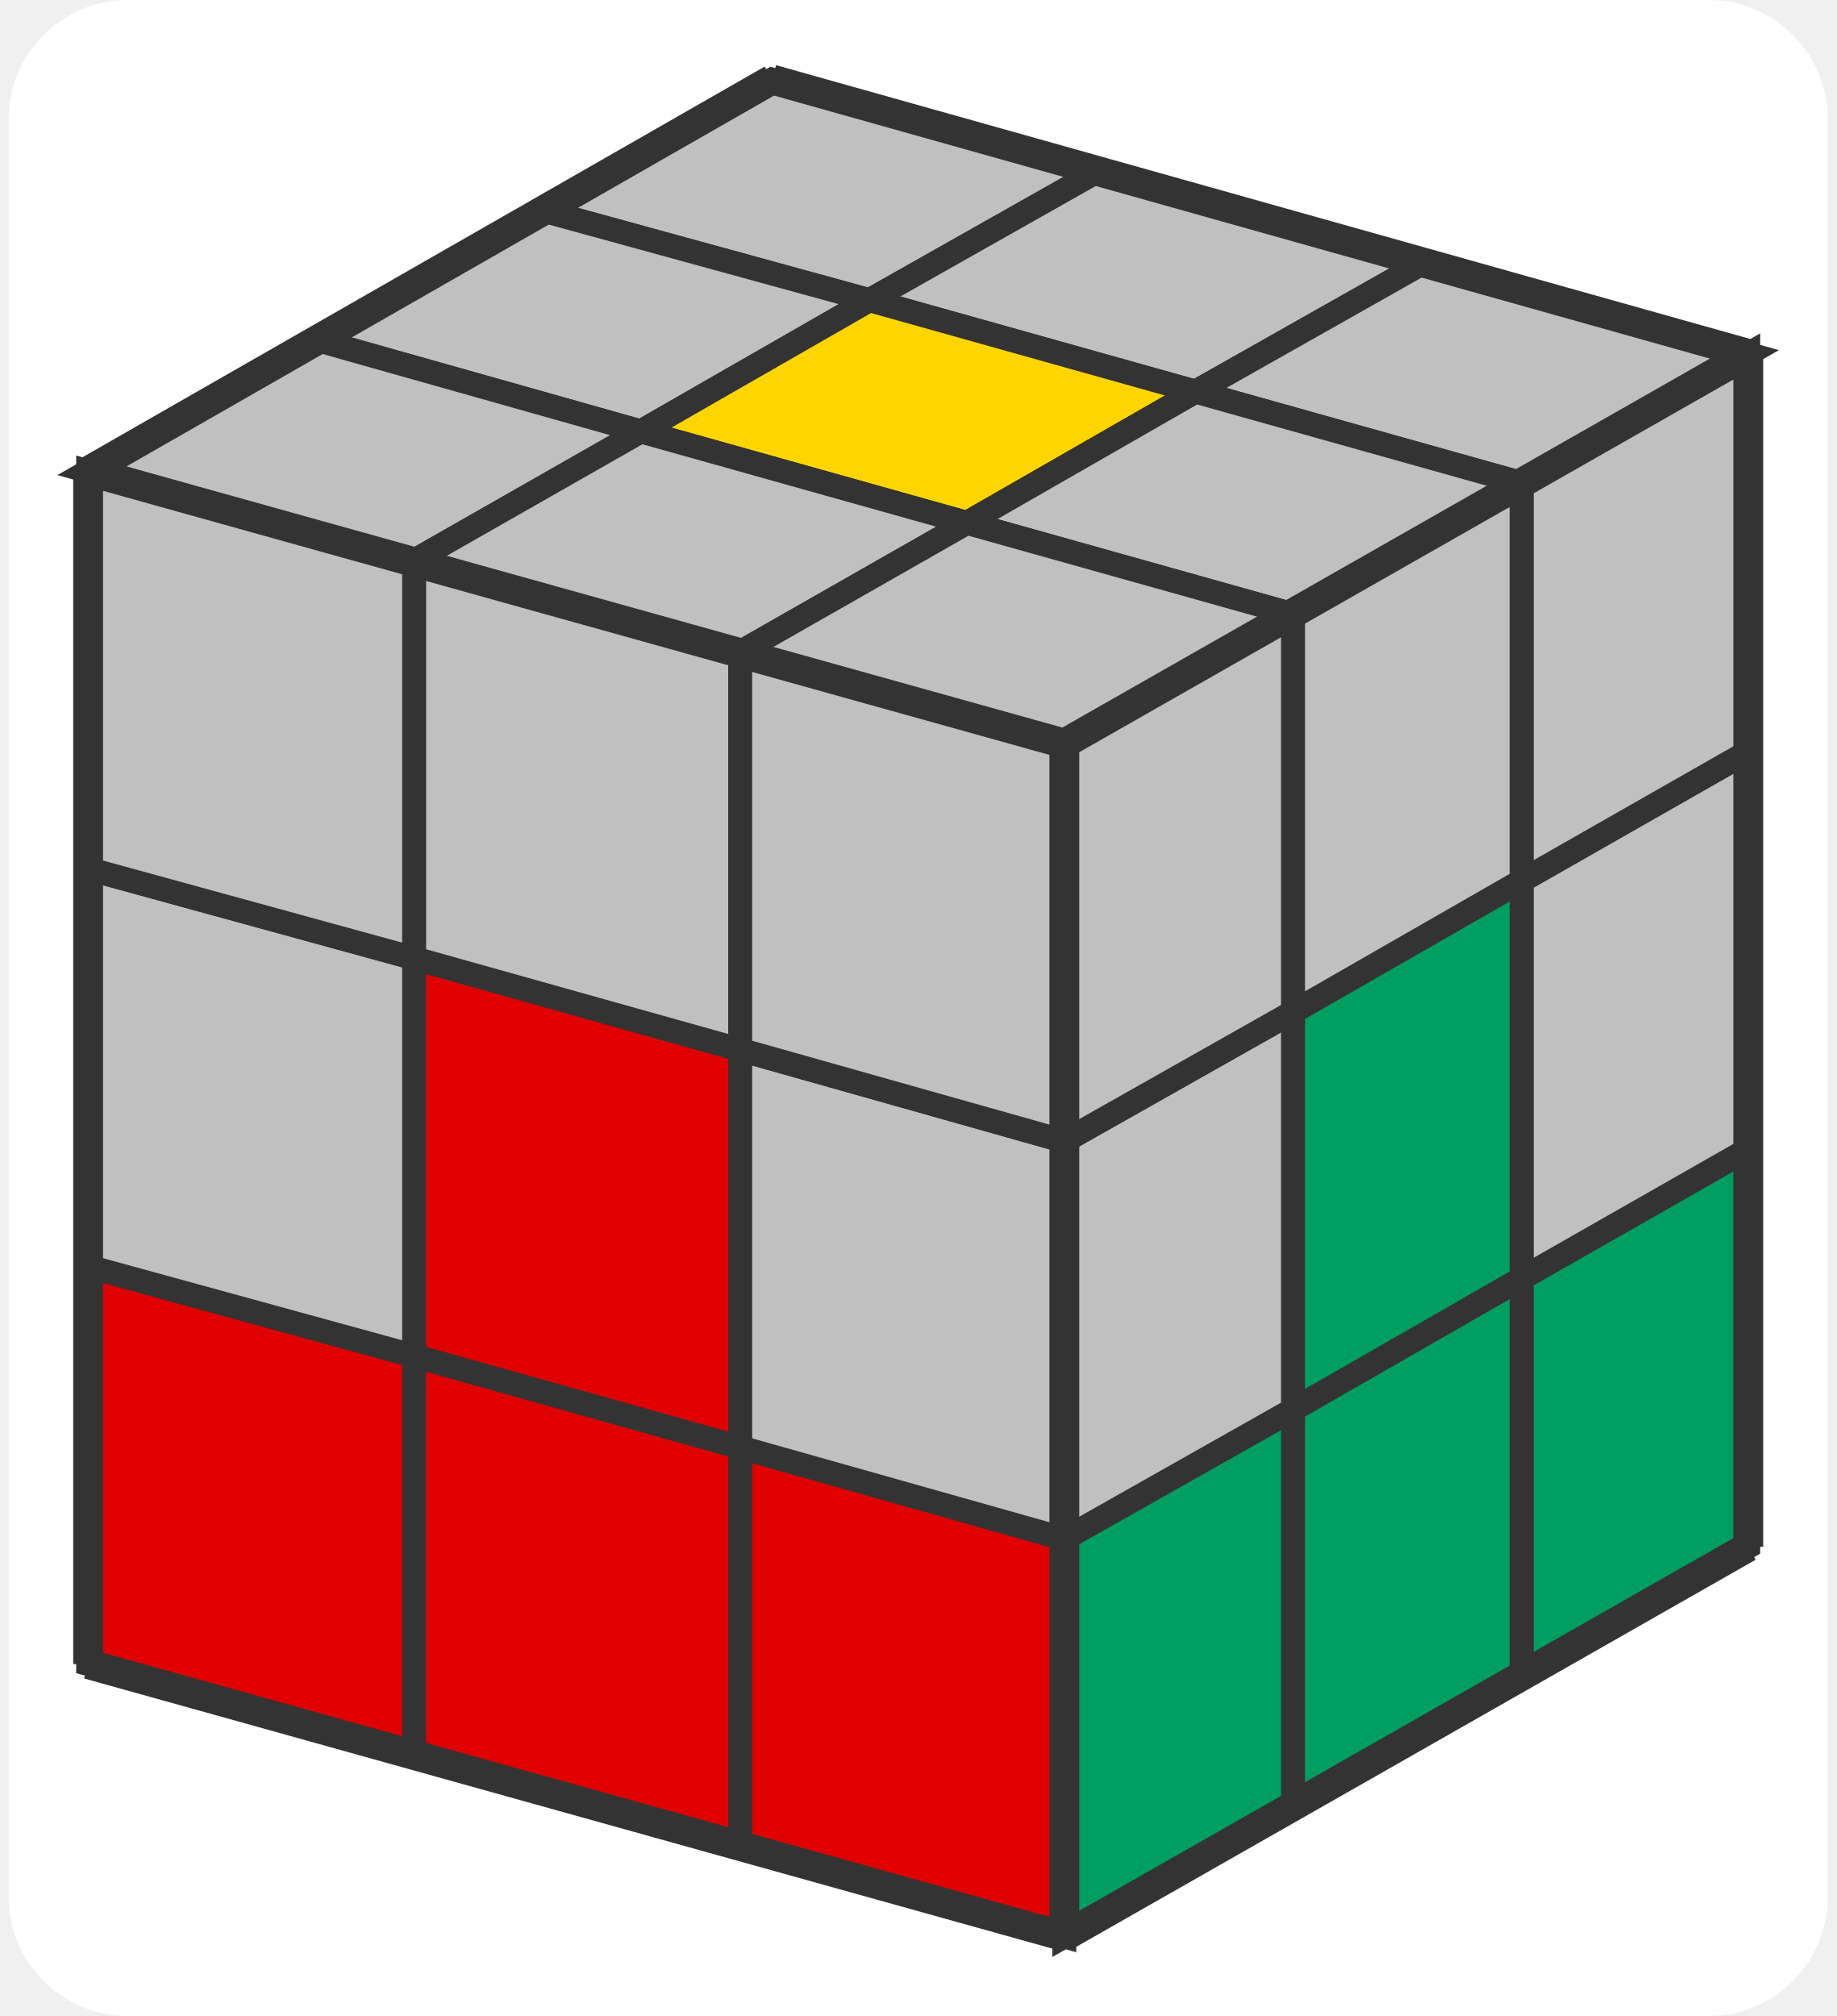
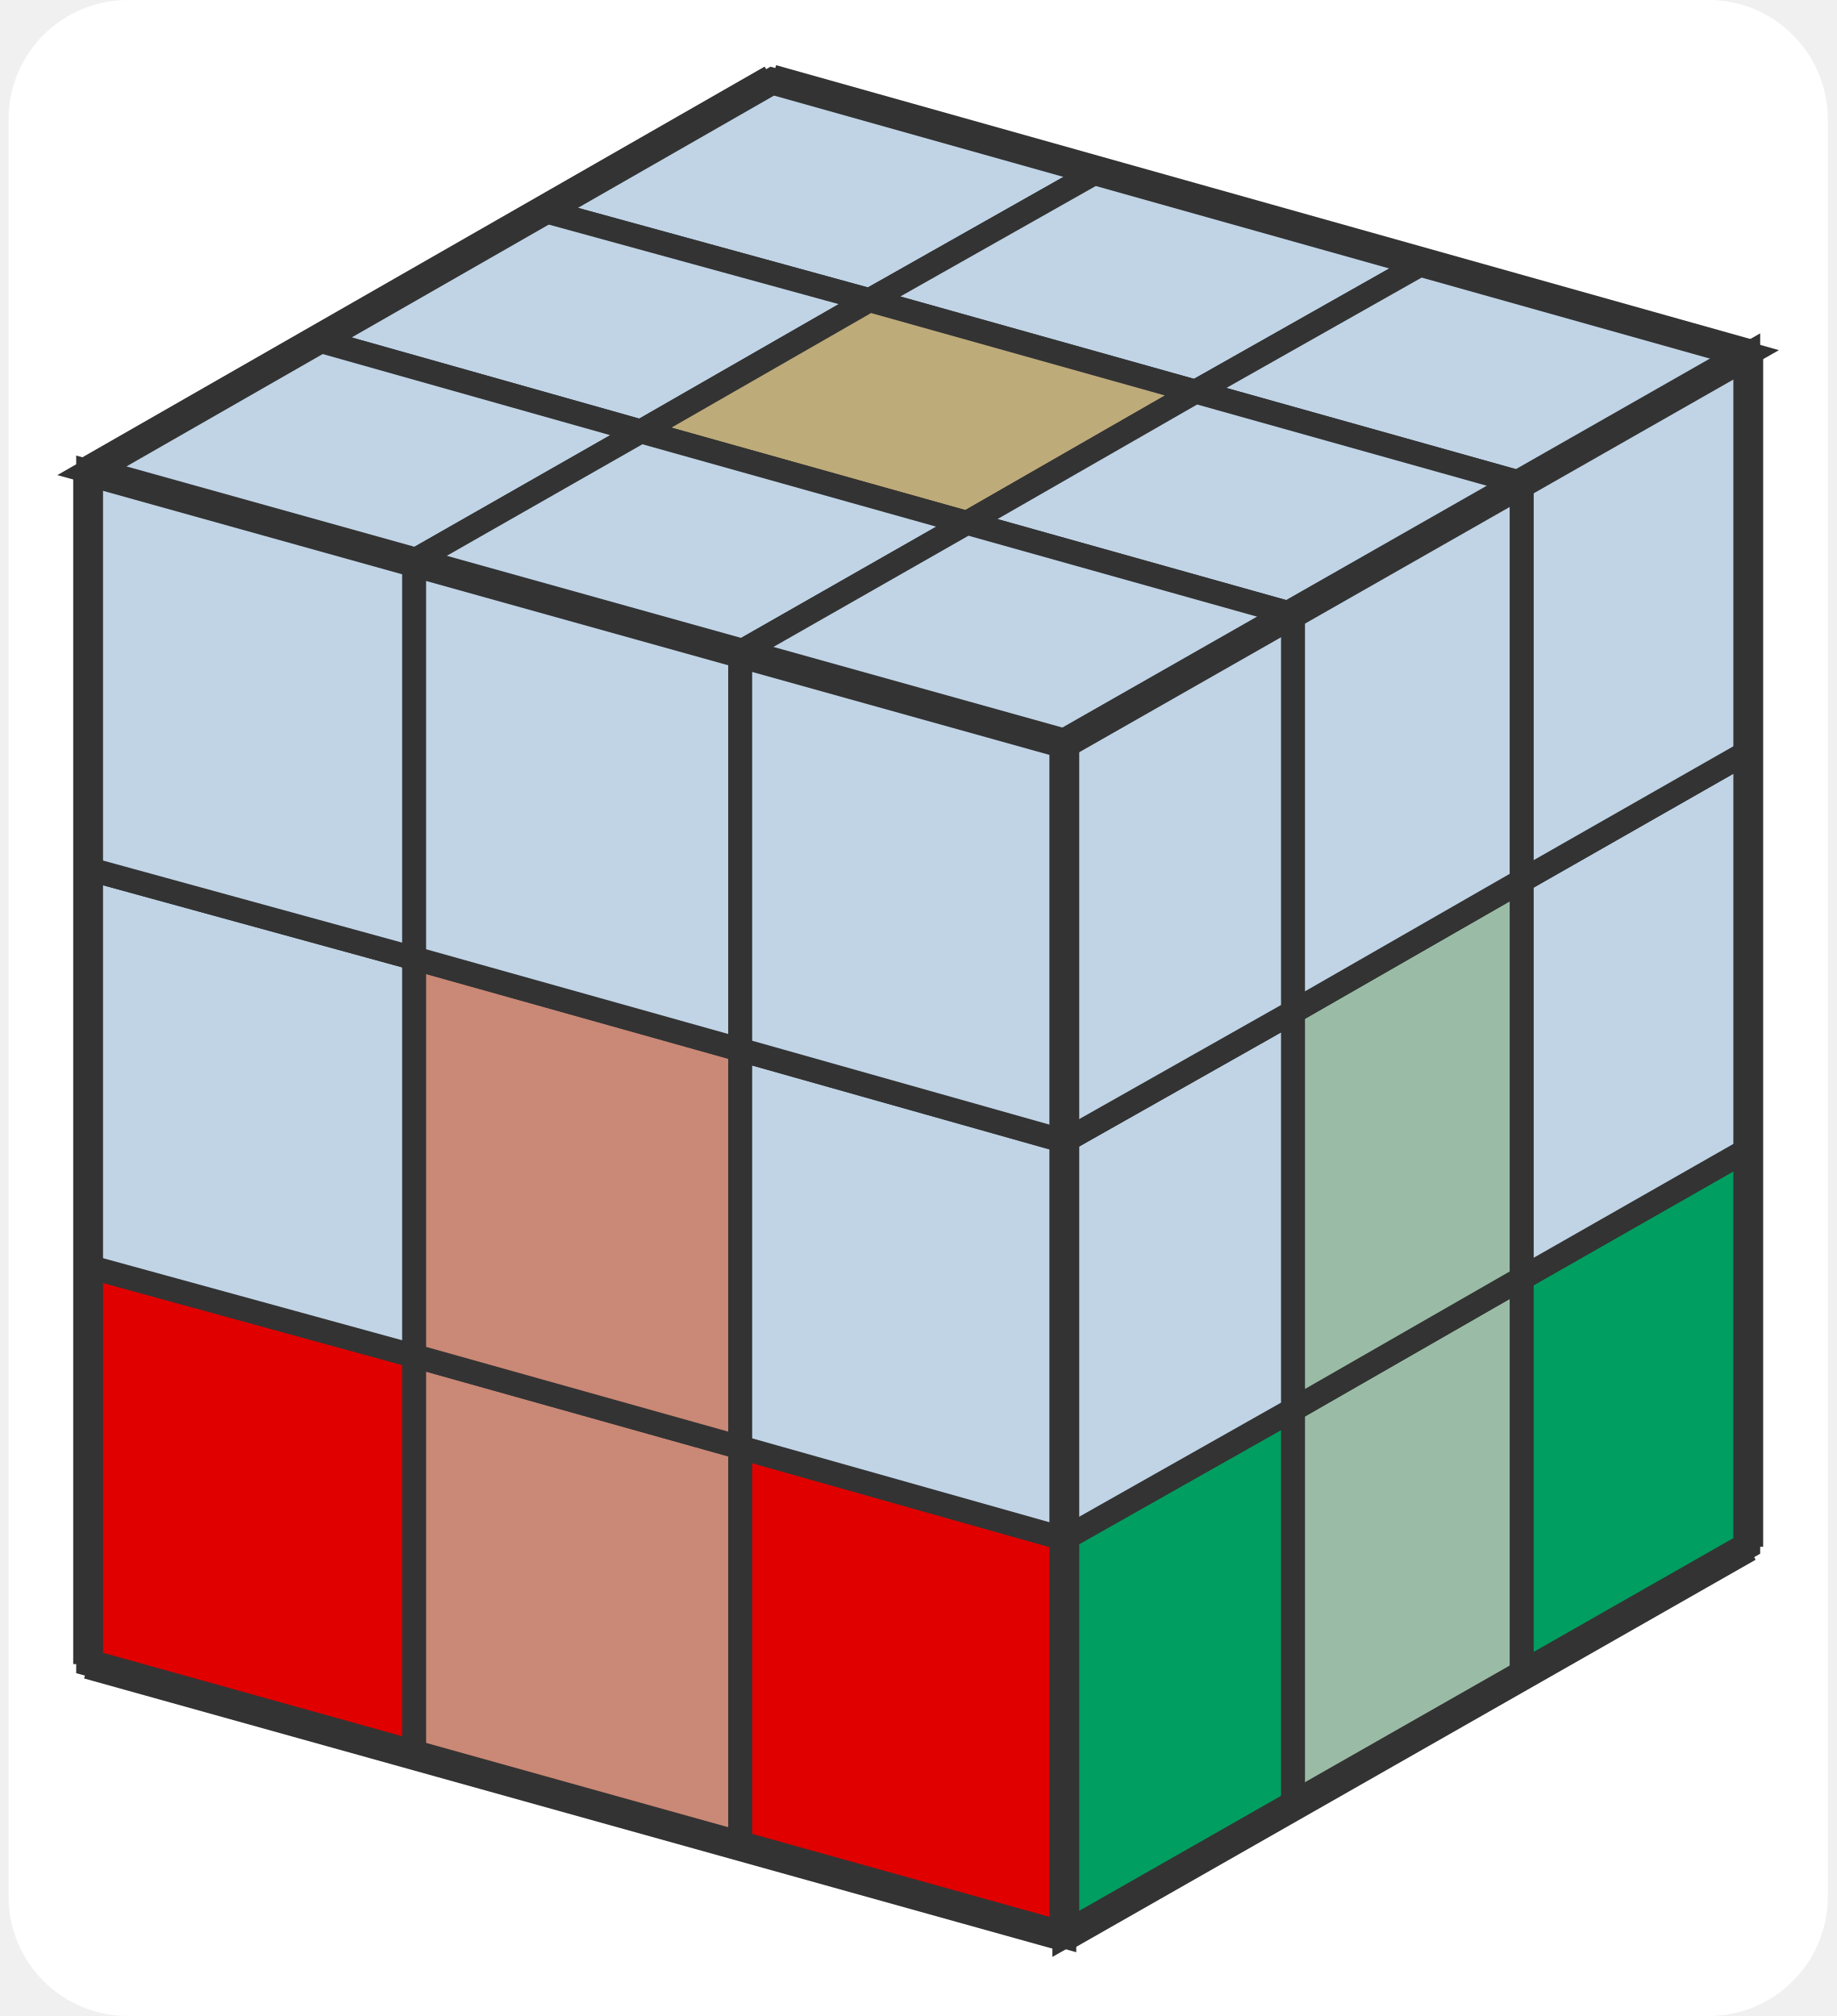
<svg xmlns="http://www.w3.org/2000/svg" baseProfile="full" height="101px" version="1.1" viewBox="39.1 20.0 91.5 101.4" width="92px">
  <defs>
    <style type="text/css">.bg{fill:#FFFFFF}.ink{fill:#222222}@media (prefers-color-scheme:light){.bg{fill:none}}@media (prefers-color-scheme:dark){.bg{fill:none}.ink{fill:#ECE8E1}}</style>
  </defs>
  <rect class="bg" fill="#FFFFFF" height="101.4" rx="6" ry="6" width="91.5" x="39.1" y="20.0" />
  <polygon fill="#009E60" points="126.6,77.8 115.2,84.3 115.2,104.3 126.6,97.8" stroke="#333333" stroke-width="1.2" />
-   <polygon fill="#C0C0C0" points="126.6,57.8 115.2,64.3 115.2,84.3 126.6,77.8" stroke="#333333" stroke-width="1.2" />
-   <polygon fill="#C0C0C0" points="126.6,37.8 115.2,44.3 115.2,64.3 126.6,57.8" stroke="#333333" stroke-width="1.2" />
-   <polygon fill="#009E60" points="115.2,84.3 103.7,90.9 103.7,110.9 115.2,104.3" stroke="#333333" stroke-width="1.2" />
-   <polygon fill="#009E60" points="115.2,64.3 103.7,70.9 103.7,90.9 115.2,84.3" stroke="#333333" stroke-width="1.2" />
-   <polygon fill="#C0C0C0" points="115.2,44.3 103.7,50.9 103.7,70.9 115.2,64.3" stroke="#333333" stroke-width="1.2" />
+   <polygon fill="#C0D4E6" points="126.6,57.8 115.2,64.3 115.2,84.3 126.6,77.8" stroke="#333333" stroke-width="1.2" />
+   <polygon fill="#C0D4E6" points="126.6,37.8 115.2,44.3 115.2,64.3 126.6,57.8" stroke="#333333" stroke-width="1.2" />
+   <polygon fill="#9ABCA6" points="115.2,84.3 103.7,90.9 103.7,110.9 115.2,104.3" stroke="#333333" stroke-width="1.2" />
+   <polygon fill="#9ABCA6" points="115.2,64.3 103.7,70.9 103.7,90.9 115.2,84.3" stroke="#333333" stroke-width="1.2" />
+   <polygon fill="#C0D4E6" points="115.2,44.3 103.7,50.9 103.7,70.9 115.2,64.3" stroke="#333333" stroke-width="1.2" />
  <polygon fill="#009E60" points="103.7,90.9 92.2,97.4 92.2,117.4 103.7,110.9" stroke="#333333" stroke-width="1.2" />
-   <polygon fill="#C0C0C0" points="103.7,70.9 92.2,77.4 92.2,97.4 103.7,90.9" stroke="#333333" stroke-width="1.2" />
-   <polygon fill="#C0C0C0" points="103.7,50.9 92.2,57.4 92.2,77.4 103.7,70.9" stroke="#333333" stroke-width="1.2" />
+   <polygon fill="#C0D4E6" points="103.7,70.9 92.2,77.4 92.2,97.4 103.7,90.9" stroke="#333333" stroke-width="1.2" />
+   <polygon fill="#C0D4E6" points="103.7,50.9 92.2,57.4 92.2,77.4 103.7,70.9" stroke="#333333" stroke-width="1.2" />
  <polygon fill="#E00000" points="43.1,83.7 59.5,88.2 59.5,108.2 43.1,103.7" stroke="#333333" stroke-width="1.2" />
-   <polygon fill="#C0C0C0" points="43.1,63.7 59.5,68.2 59.5,88.2 43.1,83.7" stroke="#333333" stroke-width="1.2" />
-   <polygon fill="#C0C0C0" points="43.1,43.7 59.5,48.2 59.5,68.2 43.1,63.7" stroke="#333333" stroke-width="1.2" />
-   <polygon fill="#E00000" points="59.5,88.2 75.9,92.8 75.9,112.8 59.5,108.2" stroke="#333333" stroke-width="1.2" />
-   <polygon fill="#E00000" points="59.5,68.2 75.9,72.8 75.9,92.8 59.5,88.2" stroke="#333333" stroke-width="1.2" />
-   <polygon fill="#C0C0C0" points="59.5,48.2 75.9,52.8 75.9,72.8 59.5,68.2" stroke="#333333" stroke-width="1.2" />
+   <polygon fill="#C0D4E6" points="43.1,63.7 59.5,68.2 59.5,88.2 43.1,83.7" stroke="#333333" stroke-width="1.2" />
+   <polygon fill="#C0D4E6" points="43.1,43.7 59.5,48.2 59.5,68.2 43.1,63.7" stroke="#333333" stroke-width="1.2" />
+   <polygon fill="#CA8876" points="59.5,88.2 75.9,92.8 75.9,112.8 59.5,108.2" stroke="#333333" stroke-width="1.2" />
+   <polygon fill="#CA8876" points="59.5,68.2 75.9,72.8 75.9,92.8 59.5,88.2" stroke="#333333" stroke-width="1.2" />
+   <polygon fill="#C0D4E6" points="59.5,48.2 75.9,52.8 75.9,72.8 59.5,68.2" stroke="#333333" stroke-width="1.2" />
  <polygon fill="#E00000" points="75.9,92.8 92.2,97.4 92.2,117.4 75.9,112.8" stroke="#333333" stroke-width="1.2" />
-   <polygon fill="#C0C0C0" points="75.9,72.8 92.2,77.4 92.2,97.4 75.9,92.8" stroke="#333333" stroke-width="1.2" />
-   <polygon fill="#C0C0C0" points="75.9,52.8 92.2,57.4 92.2,77.4 75.9,72.8" stroke="#333333" stroke-width="1.2" />
-   <polygon fill="#C0C0C0" points="77.5,24.0 93.9,28.6 82.4,35.1 66.0,30.6" stroke="#333333" stroke-width="1.2" />
-   <polygon fill="#C0C0C0" points="66.0,30.6 82.4,35.1 70.9,41.7 54.6,37.1" stroke="#333333" stroke-width="1.2" />
-   <polygon fill="#C0C0C0" points="54.6,37.1 70.9,41.7 59.5,48.2 43.1,43.7" stroke="#333333" stroke-width="1.2" />
-   <polygon fill="#C0C0C0" points="93.9,28.6 110.3,33.2 98.8,39.7 82.4,35.1" stroke="#333333" stroke-width="1.2" />
-   <polygon fill="#FFD500" points="82.4,35.1 98.8,39.7 87.3,46.3 70.9,41.7" stroke="#333333" stroke-width="1.2" />
-   <polygon fill="#C0C0C0" points="70.9,41.7 87.3,46.3 75.9,52.8 59.5,48.2" stroke="#333333" stroke-width="1.2" />
-   <polygon fill="#C0C0C0" points="110.3,33.2 126.6,37.8 115.2,44.3 98.8,39.7" stroke="#333333" stroke-width="1.2" />
-   <polygon fill="#C0C0C0" points="98.8,39.7 115.2,44.3 103.7,50.9 87.3,46.3" stroke="#333333" stroke-width="1.2" />
-   <polygon fill="#C0C0C0" points="87.3,46.3 103.7,50.9 92.2,57.4 75.9,52.8" stroke="#333333" stroke-width="1.2" />
+   <polygon fill="#C0D4E6" points="75.9,72.8 92.2,77.4 92.2,97.4 75.9,92.8" stroke="#333333" stroke-width="1.2" />
+   <polygon fill="#C0D4E6" points="75.9,52.8 92.2,57.4 92.2,77.4 75.9,72.8" stroke="#333333" stroke-width="1.2" />
+   <polygon fill="#C0D4E6" points="77.5,24.0 93.9,28.6 82.4,35.1 66.0,30.6" stroke="#333333" stroke-width="1.2" />
+   <polygon fill="#C0D4E6" points="66.0,30.6 82.4,35.1 70.9,41.7 54.6,37.1" stroke="#333333" stroke-width="1.2" />
+   <polygon fill="#C0D4E6" points="54.6,37.1 70.9,41.7 59.5,48.2 43.1,43.7" stroke="#333333" stroke-width="1.2" />
+   <polygon fill="#C0D4E6" points="93.9,28.6 110.3,33.2 98.8,39.7 82.4,35.1" stroke="#333333" stroke-width="1.2" />
+   <polygon fill="#BEAB7A" points="82.4,35.1 98.8,39.7 87.3,46.3 70.9,41.7" stroke="#333333" stroke-width="1.2" />
+   <polygon fill="#C0D4E6" points="70.9,41.7 87.3,46.3 75.9,52.8 59.5,48.2" stroke="#333333" stroke-width="1.2" />
+   <polygon fill="#C0D4E6" points="110.3,33.2 126.6,37.8 115.2,44.3 98.8,39.7" stroke="#333333" stroke-width="1.2" />
+   <polygon fill="#C0D4E6" points="98.8,39.7 115.2,44.3 103.7,50.9 87.3,46.3" stroke="#333333" stroke-width="1.2" />
+   <polygon fill="#C0D4E6" points="87.3,46.3 103.7,50.9 92.2,57.4 75.9,52.8" stroke="#333333" stroke-width="1.2" />
  <line stroke="#333333" stroke-width="1.5" x1="77.5" x2="126.6" y1="24.0" y2="37.8" />
  <line stroke="#333333" stroke-width="1.5" x1="126.6" x2="126.6" y1="37.8" y2="97.8" />
  <line stroke="#333333" stroke-width="1.5" x1="126.6" x2="92.2" y1="97.8" y2="117.4" />
  <line stroke="#333333" stroke-width="1.5" x1="92.2" x2="43.1" y1="117.4" y2="103.7" />
  <line stroke="#333333" stroke-width="1.5" x1="43.1" x2="43.1" y1="103.7" y2="43.7" />
  <line stroke="#333333" stroke-width="1.5" x1="43.1" x2="77.5" y1="43.7" y2="24.0" />
  <line stroke="#333333" stroke-width="1.5" x1="92.2" x2="43.1" y1="57.4" y2="43.7" />
  <line stroke="#333333" stroke-width="1.5" x1="92.2" x2="126.6" y1="57.4" y2="37.8" />
  <line stroke="#333333" stroke-width="1.5" x1="92.2" x2="92.2" y1="57.4" y2="117.4" />
</svg>
